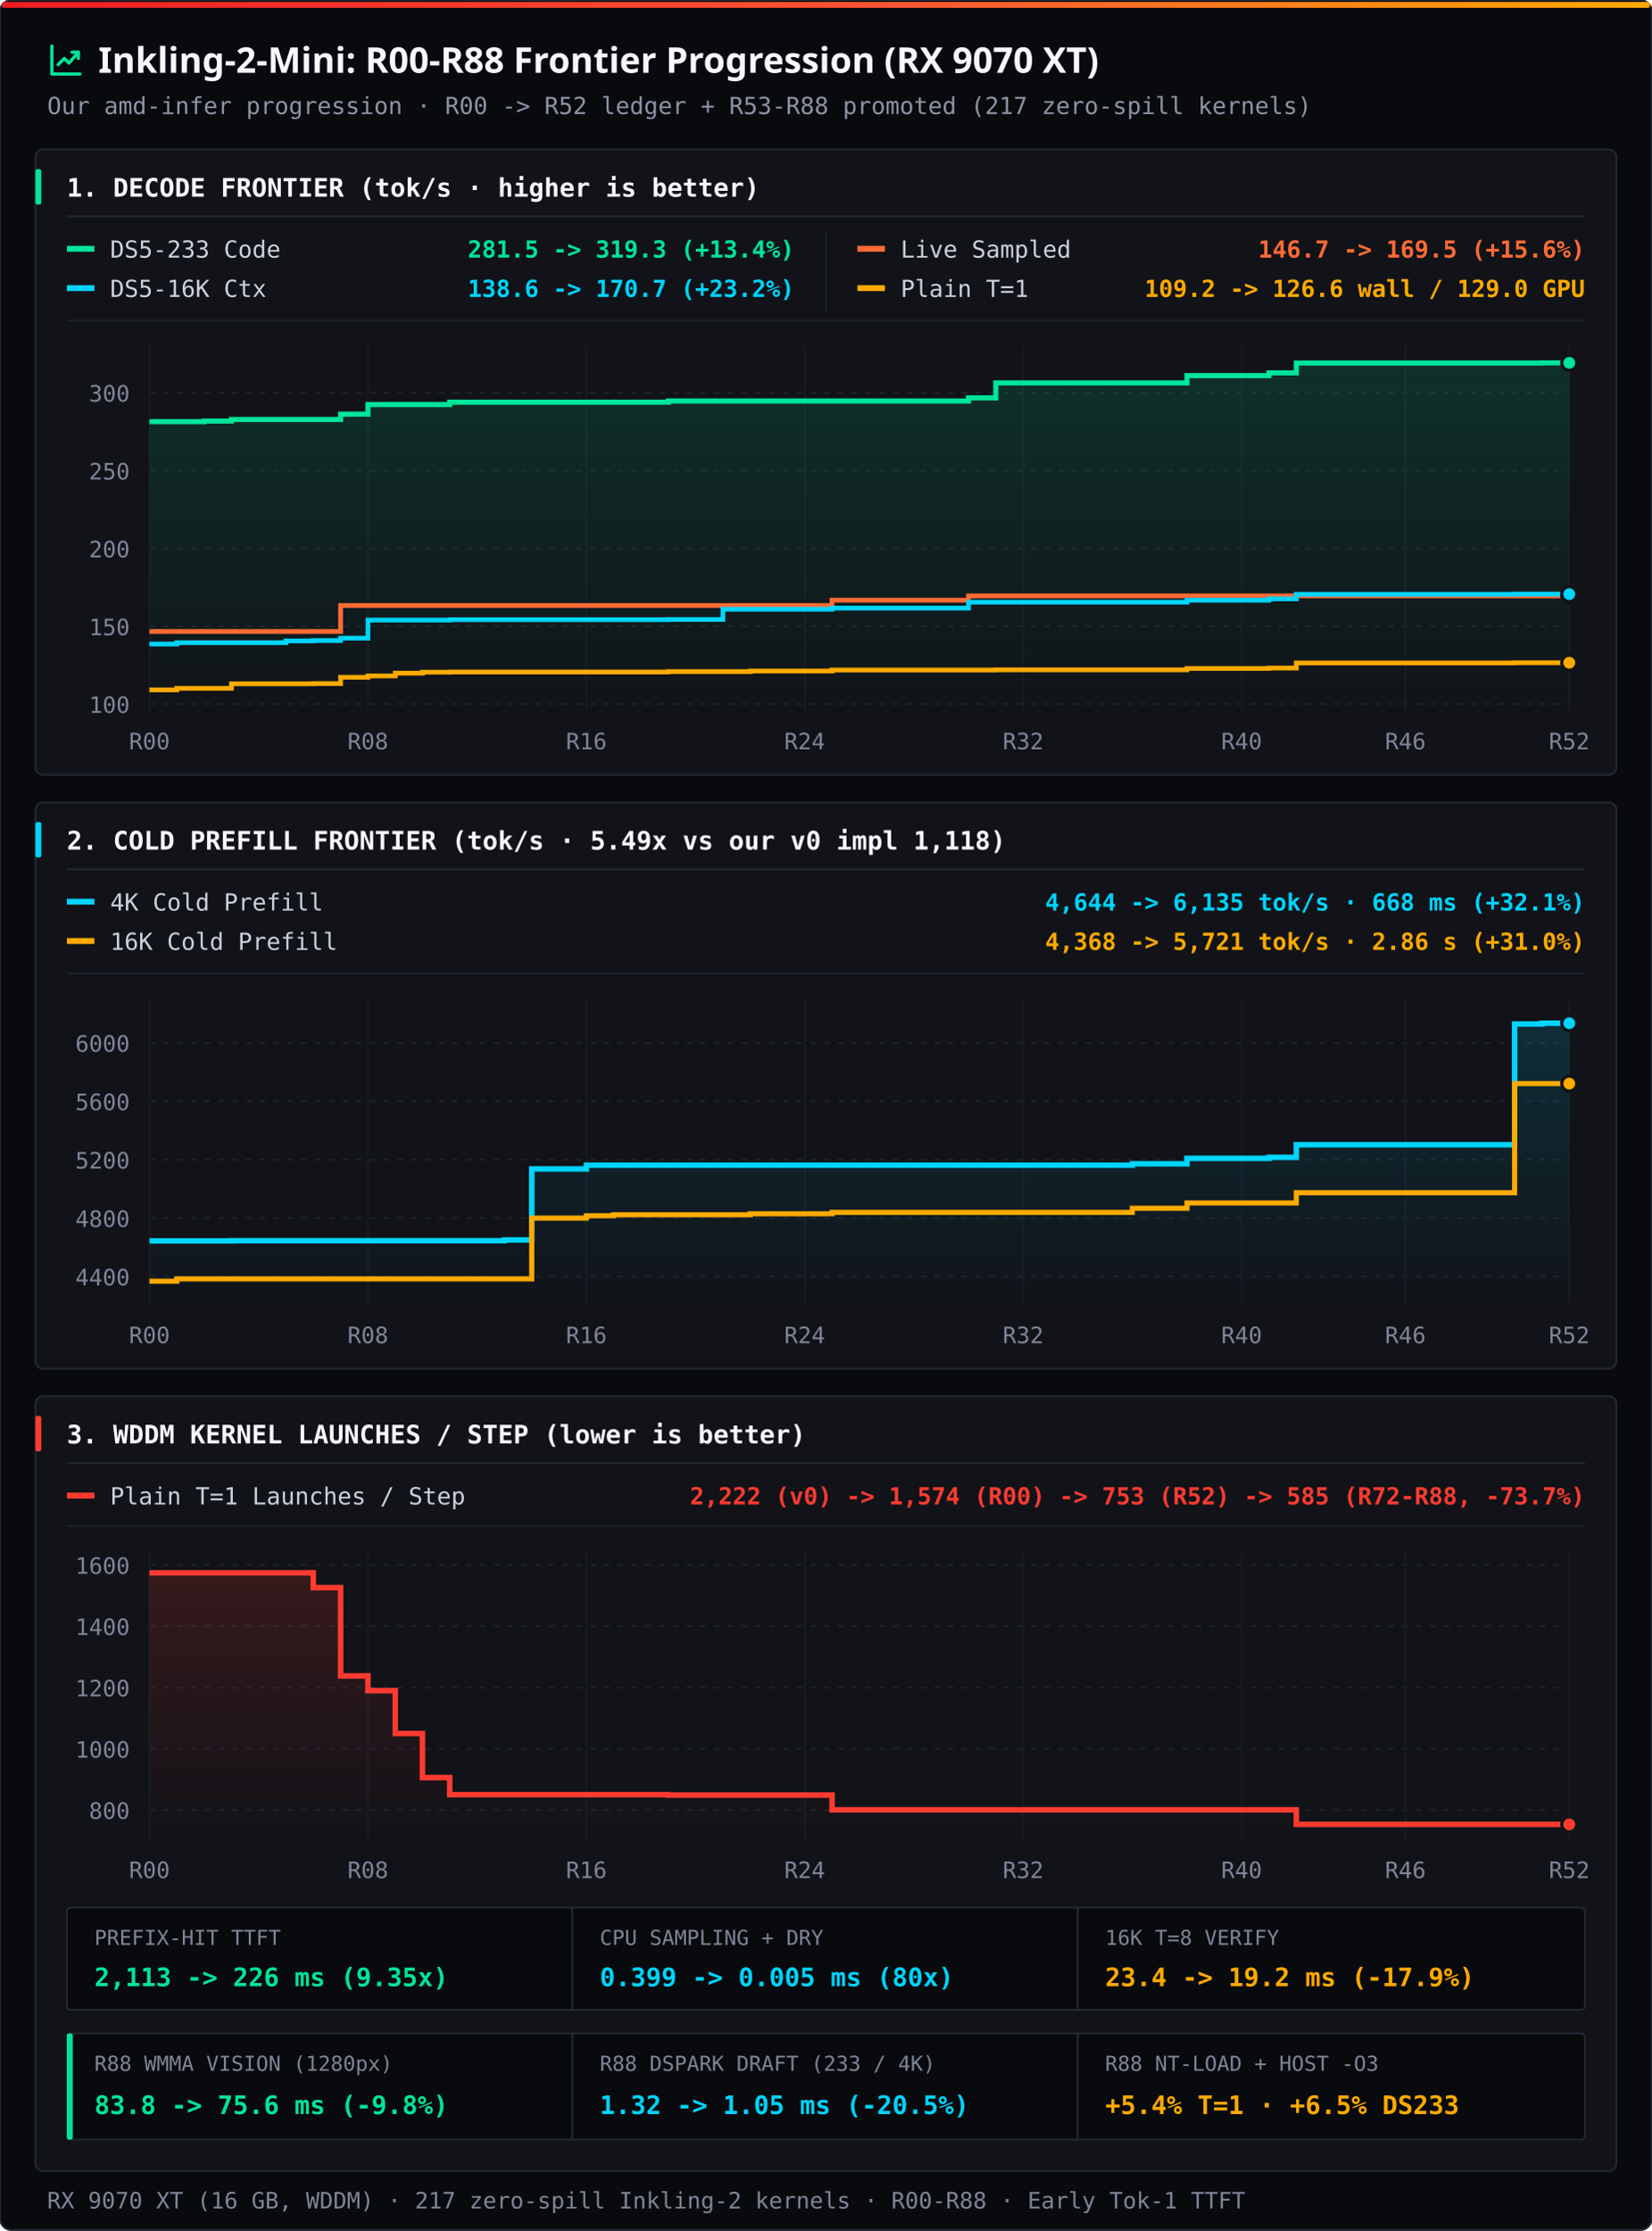
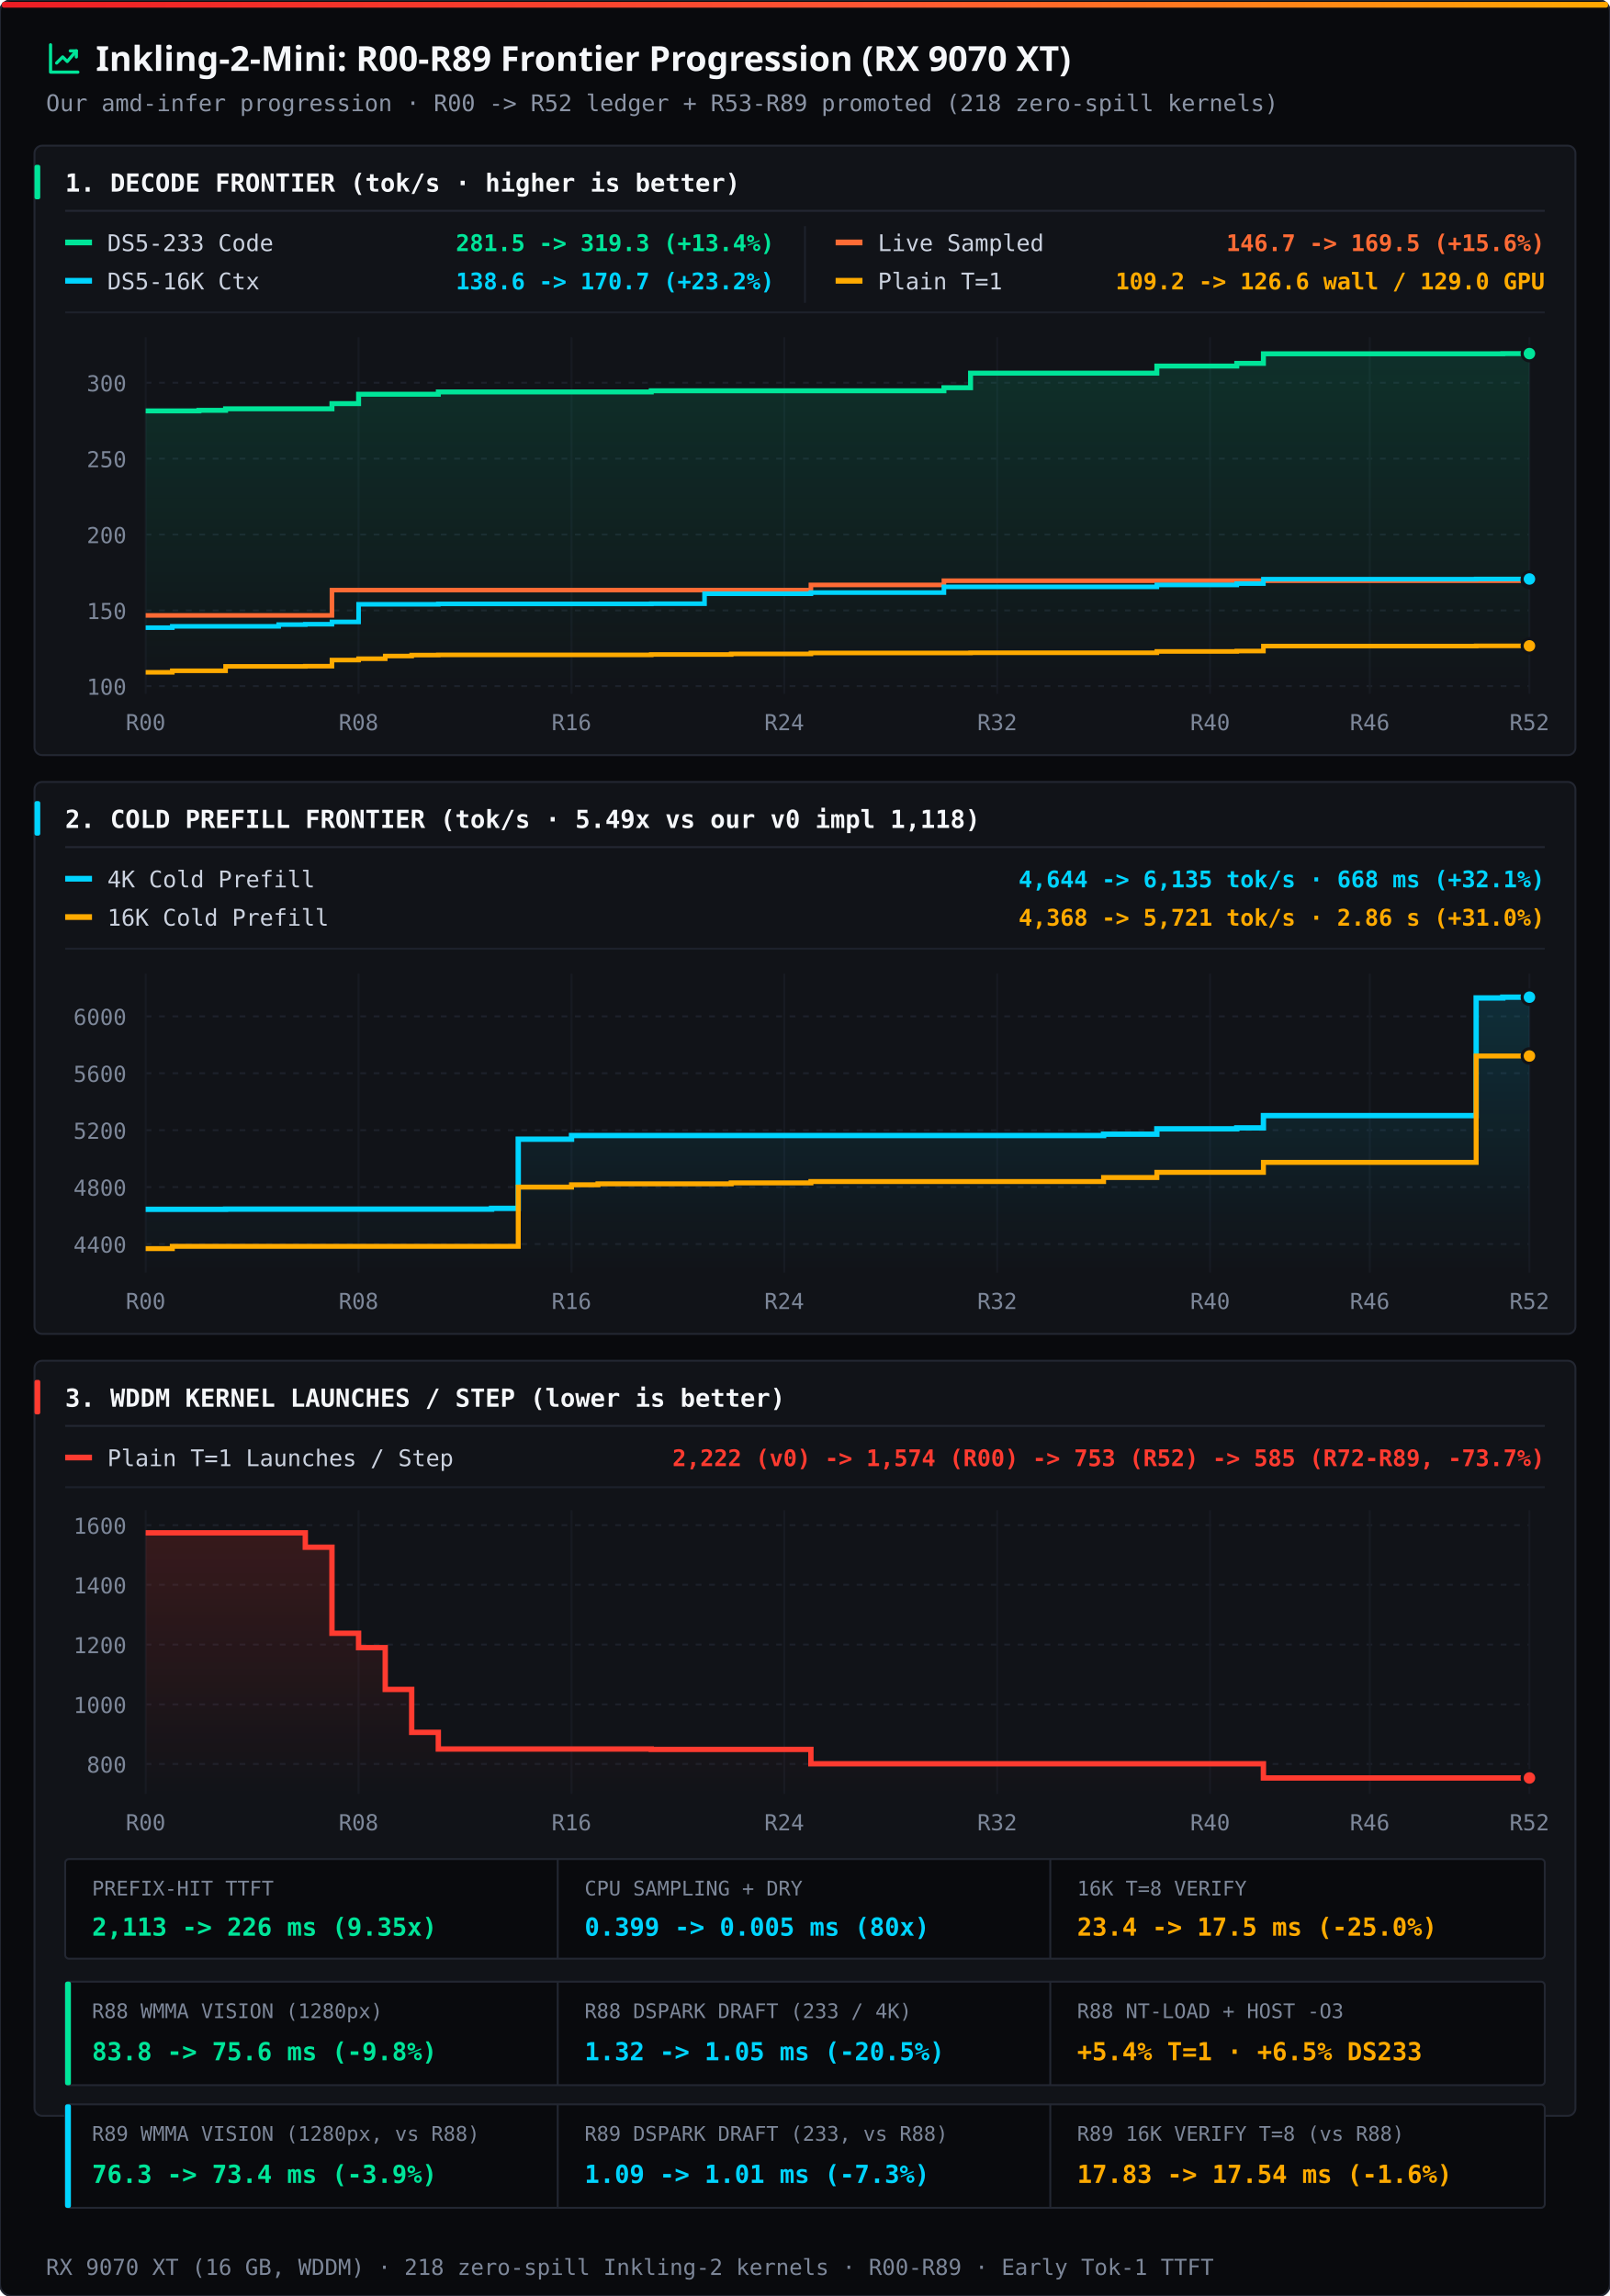
- <svg xmlns="http://www.w3.org/2000/svg" viewBox="0 0 840 1134" width="840" height="1134" role="img" aria-label="RX 9070 XT RDNA4 Inkling-2-Mini R00-R88 LLM Optimization Progression">
+ <svg xmlns="http://www.w3.org/2000/svg" viewBox="0 0 840 1198" width="840" height="1198" role="img" aria-label="RX 9070 XT RDNA4 Inkling-2-Mini R00-R89 LLM Optimization Progression">
  <defs>
    <linearGradient id="radeonBar" x1="0" y1="0" x2="1" y2="0">
      <stop offset="0%" stop-color="#ed1c24" />
      <stop offset="55%" stop-color="#ff5733" />
      <stop offset="100%" stop-color="#ffaa00" />
    </linearGradient>
    <linearGradient id="fillEm" x1="0" y1="0" x2="0" y2="1">
      <stop offset="0%" stop-color="#00e599" stop-opacity="0.14" />
      <stop offset="100%" stop-color="#00e599" stop-opacity="0.0" />
    </linearGradient>
    <linearGradient id="fillCy" x1="0" y1="0" x2="0" y2="1">
      <stop offset="0%" stop-color="#00d4ff" stop-opacity="0.14" />
      <stop offset="100%" stop-color="#00d4ff" stop-opacity="0.0" />
    </linearGradient>
    <linearGradient id="fillRd" x1="0" y1="0" x2="0" y2="1">
      <stop offset="0%" stop-color="#ff3b30" stop-opacity="0.16" />
      <stop offset="100%" stop-color="#ff3b30" stop-opacity="0.0" />
    </linearGradient>
  </defs>
-   <rect width="840" height="1134" rx="6" fill="#090a0d" stroke="#232732" stroke-width="1" />
+   <rect width="840" height="1198" rx="6" fill="#090a0d" stroke="#232732" stroke-width="1" />
  <rect x="1" y="1" width="838" height="3" rx="1" fill="url(#radeonBar)" />
  <g transform="translate(24.0,21.0) scale(0.7917)" fill="none" stroke="#00e599" stroke-width="2.1" stroke-linecap="round" stroke-linejoin="round">
    <path d="M3 3v18h18" />
    <path d="M7 15l4-4 3 3 6-7" />
    <path d="M16 7h4v4" />
  </g>
-   <text x="50" y="37" fill="#f5f7fa" font-size="18" font-weight="700" font-family="system-ui,Segoe UI,sans-serif">Inkling-2-Mini: R00-R88 Frontier Progression (RX 9070 XT)</text>
-   <text x="24" y="58" fill="#8c95a6" font-size="12" font-family="ui-monospace,Consolas,monospace">Our amd-infer progression · R00 -&gt; R52 ledger + R53-R88 promoted (217 zero-spill kernels)</text>
+   <text x="50" y="37" fill="#f5f7fa" font-size="18" font-weight="700" font-family="system-ui,Segoe UI,sans-serif">Inkling-2-Mini: R00-R89 Frontier Progression (RX 9070 XT)</text>
+   <text x="24" y="58" fill="#8c95a6" font-size="12" font-family="ui-monospace,Consolas,monospace">Our amd-infer progression · R00 -&gt; R52 ledger + R53-R89 promoted (218 zero-spill kernels)</text>
  <rect x="18" y="76" width="804" height="318" rx="4" fill="#111318" stroke="#232732" />
  <rect x="18" y="86" width="3" height="18" rx="1" fill="#00e599" />
  <text x="34" y="100" fill="#f5f7fa" font-size="13" font-weight="700" font-family="ui-monospace,Consolas,monospace">1. DECODE FRONTIER (tok/s · higher is better)</text>
  <line x1="34" y1="110" x2="806" y2="110" stroke="#232732" stroke-width="1" />
  <rect x="34" y="125" width="14" height="3" fill="#00e599" />
  <text x="56" y="131" fill="#cbd2df" font-size="12" font-family="ui-monospace,Consolas,monospace">DS5-233 Code</text>
  <text x="404" y="131" fill="#00e599" font-size="12" font-weight="700" text-anchor="end" font-family="ui-monospace,Consolas,monospace">281.5 -&gt; 319.3 (+13.4%)</text>
  <rect x="34" y="145" width="14" height="3" fill="#00d4ff" />
  <text x="56" y="151" fill="#cbd2df" font-size="12" font-family="ui-monospace,Consolas,monospace">DS5-16K Ctx</text>
  <text x="404" y="151" fill="#00d4ff" font-size="12" font-weight="700" text-anchor="end" font-family="ui-monospace,Consolas,monospace">138.6 -&gt; 170.7 (+23.2%)</text>
  <line x1="420" y1="118" x2="420" y2="158" stroke="#1d212b" stroke-width="1" />
  <rect x="436" y="125" width="14" height="3" fill="#ff6b35" />
  <text x="458" y="131" fill="#cbd2df" font-size="12" font-family="ui-monospace,Consolas,monospace">Live Sampled</text>
  <text x="806" y="131" fill="#ff6b35" font-size="12" font-weight="700" text-anchor="end" font-family="ui-monospace,Consolas,monospace">146.7 -&gt; 169.5 (+15.6%)</text>
  <rect x="436" y="145" width="14" height="3" fill="#ffaa00" />
  <text x="458" y="151" fill="#cbd2df" font-size="12" font-family="ui-monospace,Consolas,monospace">Plain T=1</text>
  <text x="806" y="151" fill="#ffaa00" font-size="12" font-weight="700" text-anchor="end" font-family="ui-monospace,Consolas,monospace">109.2 -&gt; 126.6 wall / 129.0 GPU</text>
  <line x1="34" y1="163" x2="806" y2="163" stroke="#1d212b" stroke-width="1" />
  <line x1="76" y1="358.0" x2="798" y2="358.0" stroke="#1d212b" stroke-width="1" stroke-dasharray="3,4" />
  <text x="66" y="362.5" fill="#7d8799" font-size="11.5" text-anchor="end" font-family="ui-monospace,Consolas,monospace">100</text>
  <line x1="76" y1="318.5" x2="798" y2="318.5" stroke="#1d212b" stroke-width="1" stroke-dasharray="3,4" />
  <text x="66" y="323.0" fill="#7d8799" font-size="11.5" text-anchor="end" font-family="ui-monospace,Consolas,monospace">150</text>
  <line x1="76" y1="278.9" x2="798" y2="278.9" stroke="#1d212b" stroke-width="1" stroke-dasharray="3,4" />
  <text x="66" y="283.4" fill="#7d8799" font-size="11.5" text-anchor="end" font-family="ui-monospace,Consolas,monospace">200</text>
  <line x1="76" y1="239.3" x2="798" y2="239.3" stroke="#1d212b" stroke-width="1" stroke-dasharray="3,4" />
  <text x="66" y="243.8" fill="#7d8799" font-size="11.5" text-anchor="end" font-family="ui-monospace,Consolas,monospace">250</text>
  <line x1="76" y1="199.7" x2="798" y2="199.7" stroke="#1d212b" stroke-width="1" stroke-dasharray="3,4" />
  <text x="66" y="204.2" fill="#7d8799" font-size="11.5" text-anchor="end" font-family="ui-monospace,Consolas,monospace">300</text>
  <line x1="76.0" y1="176" x2="76.0" y2="362" stroke="#171a22" stroke-width="1" />
  <text x="76.0" y="381" fill="#7d8799" font-size="11.5" text-anchor="middle" font-family="ui-monospace,Consolas,monospace">R00</text>
  <line x1="187.1" y1="176" x2="187.1" y2="362" stroke="#171a22" stroke-width="1" />
  <text x="187.1" y="381" fill="#7d8799" font-size="11.5" text-anchor="middle" font-family="ui-monospace,Consolas,monospace">R08</text>
  <line x1="298.2" y1="176" x2="298.2" y2="362" stroke="#171a22" stroke-width="1" />
  <text x="298.2" y="381" fill="#7d8799" font-size="11.5" text-anchor="middle" font-family="ui-monospace,Consolas,monospace">R16</text>
  <line x1="409.2" y1="176" x2="409.2" y2="362" stroke="#171a22" stroke-width="1" />
  <text x="409.2" y="381" fill="#7d8799" font-size="11.5" text-anchor="middle" font-family="ui-monospace,Consolas,monospace">R24</text>
  <line x1="520.3" y1="176" x2="520.3" y2="362" stroke="#171a22" stroke-width="1" />
  <text x="520.3" y="381" fill="#7d8799" font-size="11.5" text-anchor="middle" font-family="ui-monospace,Consolas,monospace">R32</text>
  <line x1="631.4" y1="176" x2="631.4" y2="362" stroke="#171a22" stroke-width="1" />
  <text x="631.4" y="381" fill="#7d8799" font-size="11.5" text-anchor="middle" font-family="ui-monospace,Consolas,monospace">R40</text>
  <line x1="714.7" y1="176" x2="714.7" y2="362" stroke="#171a22" stroke-width="1" />
  <text x="714.7" y="381" fill="#7d8799" font-size="11.5" text-anchor="middle" font-family="ui-monospace,Consolas,monospace">R46</text>
  <line x1="798.0" y1="176" x2="798.0" y2="362" stroke="#171a22" stroke-width="1" />
  <text x="798.0" y="381" fill="#7d8799" font-size="11.5" text-anchor="middle" font-family="ui-monospace,Consolas,monospace">R52</text>
  <path d="M 76.0 214.4 L 89.9 214.4 L 89.9 214.4 L 103.8 214.4 L 103.8 214.1 L 117.7 214.1 L 117.7 213.3 L 145.4 213.3 L 145.4 213.3 L 159.3 213.3 L 159.3 213.3 L 173.2 213.3 L 173.2 210.6 L 187.1 210.6 L 187.1 205.7 L 201.0 205.7 L 201.0 205.7 L 214.8 205.7 L 214.8 205.7 L 228.7 205.7 L 228.7 204.5 L 256.5 204.5 L 256.5 204.5 L 270.4 204.5 L 270.4 204.5 L 298.2 204.5 L 298.2 204.5 L 312.0 204.5 L 312.0 204.5 L 339.8 204.5 L 339.8 203.9 L 367.6 203.9 L 367.6 203.9 L 381.5 203.9 L 381.5 203.9 L 395.3 203.9 L 395.3 203.9 L 423.1 203.9 L 423.1 203.9 L 492.5 203.9 L 492.5 202.3 L 506.4 202.3 L 506.4 194.7 L 575.8 194.7 L 575.8 194.7 L 603.6 194.7 L 603.6 191.0 L 631.4 191.0 L 631.4 191.0 L 645.3 191.0 L 645.3 189.6 L 659.2 189.6 L 659.2 184.6 L 770.2 184.6 L 770.2 184.6 L 784.1 184.6 L 784.1 184.5 L 798.0 184.5 L 798.0 184.5 L 798.0 362.0 L 76.0 362.0 Z" fill="url(#fillEm)" />
  <path d="M 76.0 214.4 L 89.9 214.4 L 89.9 214.4 L 103.8 214.4 L 103.8 214.1 L 117.7 214.1 L 117.7 213.3 L 145.4 213.3 L 145.4 213.3 L 159.3 213.3 L 159.3 213.3 L 173.2 213.3 L 173.2 210.6 L 187.1 210.6 L 187.1 205.7 L 201.0 205.7 L 201.0 205.7 L 214.8 205.7 L 214.8 205.7 L 228.7 205.7 L 228.7 204.5 L 256.5 204.5 L 256.5 204.5 L 270.4 204.5 L 270.4 204.5 L 298.2 204.5 L 298.2 204.5 L 312.0 204.5 L 312.0 204.5 L 339.8 204.5 L 339.8 203.9 L 367.6 203.9 L 367.6 203.9 L 381.5 203.9 L 381.5 203.9 L 395.3 203.9 L 395.3 203.9 L 423.1 203.9 L 423.1 203.9 L 492.5 203.9 L 492.5 202.3 L 506.4 202.3 L 506.4 194.7 L 575.8 194.7 L 575.8 194.7 L 603.6 194.7 L 603.6 191.0 L 631.4 191.0 L 631.4 191.0 L 645.3 191.0 L 645.3 189.6 L 659.2 189.6 L 659.2 184.6 L 770.2 184.6 L 770.2 184.6 L 784.1 184.6 L 784.1 184.5 L 798.0 184.5 L 798.0 184.5" fill="none" stroke="#00e599" stroke-width="2.6" />
  <path d="M 76.0 321.1 L 89.9 321.1 L 89.9 321.1 L 103.8 321.1 L 103.8 321.1 L 145.4 321.1 L 145.4 321.1 L 173.2 321.1 L 173.2 307.9 L 228.7 307.9 L 228.7 307.9 L 395.3 307.9 L 395.3 307.9 L 423.1 307.9 L 423.1 305.2 L 492.5 305.2 L 492.5 303.0 L 506.4 303.0 L 506.4 303.0 L 603.6 303.0 L 603.6 303.0 L 645.3 303.0 L 645.3 303.0 L 784.1 303.0 L 784.1 303.0 L 798.0 303.0 L 798.0 303.0" fill="none" stroke="#ff6b35" stroke-width="2.4" />
  <path d="M 76.0 327.5 L 89.9 327.5 L 89.9 326.8 L 103.8 326.8 L 103.8 326.8 L 117.7 326.8 L 117.7 326.8 L 145.4 326.8 L 145.4 325.9 L 159.3 325.9 L 159.3 325.7 L 173.2 325.7 L 173.2 324.5 L 187.1 324.5 L 187.1 315.3 L 201.0 315.3 L 201.0 315.3 L 214.8 315.3 L 214.8 315.3 L 228.7 315.3 L 228.7 315.1 L 256.5 315.1 L 256.5 315.1 L 270.4 315.1 L 270.4 315.1 L 298.2 315.1 L 298.2 315.1 L 312.0 315.1 L 312.0 315.1 L 339.8 315.1 L 339.8 315.0 L 367.6 315.0 L 367.6 309.8 L 381.5 309.8 L 381.5 309.8 L 395.3 309.8 L 395.3 309.8 L 423.1 309.8 L 423.1 309.2 L 492.5 309.2 L 492.5 306.2 L 506.4 306.2 L 506.4 306.2 L 575.8 306.2 L 575.8 306.2 L 603.6 306.2 L 603.6 305.2 L 631.4 305.2 L 631.4 305.2 L 645.3 305.2 L 645.3 304.5 L 659.2 304.5 L 659.2 302.2 L 770.2 302.2 L 770.2 302.1 L 784.1 302.1 L 784.1 302.1 L 798.0 302.1 L 798.0 302.1" fill="none" stroke="#00d4ff" stroke-width="2.4" />
  <path d="M 76.0 350.8 L 89.9 350.8 L 89.9 350.0 L 103.8 350.0 L 103.8 350.0 L 117.7 350.0 L 117.7 347.7 L 145.4 347.7 L 145.4 347.7 L 159.3 347.7 L 159.3 347.6 L 173.2 347.6 L 173.2 344.4 L 187.1 344.4 L 187.1 343.7 L 201.0 343.7 L 201.0 342.3 L 214.8 342.3 L 214.8 341.8 L 228.7 341.8 L 228.7 341.7 L 256.5 341.7 L 256.5 341.7 L 270.4 341.7 L 270.4 341.7 L 298.2 341.7 L 298.2 341.7 L 312.0 341.7 L 312.0 341.7 L 339.8 341.7 L 339.8 341.5 L 367.6 341.5 L 367.6 341.5 L 381.5 341.5 L 381.5 341.2 L 395.3 341.2 L 395.3 341.2 L 423.1 341.2 L 423.1 340.7 L 492.5 340.7 L 492.5 340.7 L 506.4 340.7 L 506.4 340.6 L 575.8 340.6 L 575.8 340.6 L 603.6 340.6 L 603.6 339.9 L 631.4 339.9 L 631.4 339.9 L 645.3 339.9 L 645.3 339.7 L 659.2 339.7 L 659.2 337.1 L 770.2 337.1 L 770.2 337.0 L 784.1 337.0 L 784.1 337.0 L 798.0 337.0 L 798.0 337.0" fill="none" stroke="#ffaa00" stroke-width="2.4" />
  <circle cx="798.0" cy="184.5" r="3.8" fill="#00e599" stroke="#111318" stroke-width="1.6" />
  <circle cx="798.0" cy="303.0" r="3.8" fill="#ff6b35" stroke="#111318" stroke-width="1.6" />
  <circle cx="798.0" cy="302.1" r="3.8" fill="#00d4ff" stroke="#111318" stroke-width="1.6" />
  <circle cx="798.0" cy="337.0" r="3.8" fill="#ffaa00" stroke="#111318" stroke-width="1.6" />
  <rect x="18" y="408" width="804" height="288" rx="4" fill="#111318" stroke="#232732" />
  <rect x="18" y="418" width="3" height="18" rx="1" fill="#00d4ff" />
  <text x="34" y="432" fill="#f5f7fa" font-size="13" font-weight="700" font-family="ui-monospace,Consolas,monospace">2. COLD PREFILL FRONTIER (tok/s · 5.49x vs our v0 impl 1,118)</text>
  <line x1="34" y1="442" x2="806" y2="442" stroke="#232732" stroke-width="1" />
  <rect x="34" y="457" width="14" height="3" fill="#00d4ff" />
  <text x="56" y="463" fill="#cbd2df" font-size="12" font-family="ui-monospace,Consolas,monospace">4K Cold Prefill</text>
  <text x="806" y="463" fill="#00d4ff" font-size="12" font-weight="700" text-anchor="end" font-family="ui-monospace,Consolas,monospace">4,644 -&gt; 6,135 tok/s · 668 ms (+32.1%)</text>
  <rect x="34" y="477" width="14" height="3" fill="#ffaa00" />
  <text x="56" y="483" fill="#cbd2df" font-size="12" font-family="ui-monospace,Consolas,monospace">16K Cold Prefill</text>
  <text x="806" y="483" fill="#ffaa00" font-size="12" font-weight="700" text-anchor="end" font-family="ui-monospace,Consolas,monospace">4,368 -&gt; 5,721 tok/s · 2.86 s (+31.0%)</text>
  <line x1="34" y1="495" x2="806" y2="495" stroke="#1d212b" stroke-width="1" />
  <line x1="76" y1="649.1" x2="798" y2="649.1" stroke="#1d212b" stroke-width="1" stroke-dasharray="3,4" />
  <text x="66" y="653.6" fill="#7d8799" font-size="11.5" text-anchor="end" font-family="ui-monospace,Consolas,monospace">4400</text>
  <line x1="76" y1="619.4" x2="798" y2="619.4" stroke="#1d212b" stroke-width="1" stroke-dasharray="3,4" />
  <text x="66" y="623.9" fill="#7d8799" font-size="11.5" text-anchor="end" font-family="ui-monospace,Consolas,monospace">4800</text>
  <line x1="76" y1="589.7" x2="798" y2="589.7" stroke="#1d212b" stroke-width="1" stroke-dasharray="3,4" />
  <text x="66" y="594.2" fill="#7d8799" font-size="11.5" text-anchor="end" font-family="ui-monospace,Consolas,monospace">5200</text>
  <line x1="76" y1="560.0" x2="798" y2="560.0" stroke="#1d212b" stroke-width="1" stroke-dasharray="3,4" />
  <text x="66" y="564.5" fill="#7d8799" font-size="11.5" text-anchor="end" font-family="ui-monospace,Consolas,monospace">5600</text>
  <line x1="76" y1="530.3" x2="798" y2="530.3" stroke="#1d212b" stroke-width="1" stroke-dasharray="3,4" />
  <text x="66" y="534.8" fill="#7d8799" font-size="11.5" text-anchor="end" font-family="ui-monospace,Consolas,monospace">6000</text>
  <line x1="76.0" y1="508" x2="76.0" y2="664" stroke="#171a22" stroke-width="1" />
  <text x="76.0" y="683" fill="#7d8799" font-size="11.5" text-anchor="middle" font-family="ui-monospace,Consolas,monospace">R00</text>
  <line x1="187.1" y1="508" x2="187.1" y2="664" stroke="#171a22" stroke-width="1" />
  <text x="187.1" y="683" fill="#7d8799" font-size="11.5" text-anchor="middle" font-family="ui-monospace,Consolas,monospace">R08</text>
  <line x1="298.2" y1="508" x2="298.2" y2="664" stroke="#171a22" stroke-width="1" />
  <text x="298.2" y="683" fill="#7d8799" font-size="11.5" text-anchor="middle" font-family="ui-monospace,Consolas,monospace">R16</text>
  <line x1="409.2" y1="508" x2="409.2" y2="664" stroke="#171a22" stroke-width="1" />
  <text x="409.2" y="683" fill="#7d8799" font-size="11.5" text-anchor="middle" font-family="ui-monospace,Consolas,monospace">R24</text>
  <line x1="520.3" y1="508" x2="520.3" y2="664" stroke="#171a22" stroke-width="1" />
  <text x="520.3" y="683" fill="#7d8799" font-size="11.5" text-anchor="middle" font-family="ui-monospace,Consolas,monospace">R32</text>
  <line x1="631.4" y1="508" x2="631.4" y2="664" stroke="#171a22" stroke-width="1" />
  <text x="631.4" y="683" fill="#7d8799" font-size="11.5" text-anchor="middle" font-family="ui-monospace,Consolas,monospace">R40</text>
  <line x1="714.7" y1="508" x2="714.7" y2="664" stroke="#171a22" stroke-width="1" />
  <text x="714.7" y="683" fill="#7d8799" font-size="11.5" text-anchor="middle" font-family="ui-monospace,Consolas,monospace">R46</text>
  <line x1="798.0" y1="508" x2="798.0" y2="664" stroke="#171a22" stroke-width="1" />
  <text x="798.0" y="683" fill="#7d8799" font-size="11.5" text-anchor="middle" font-family="ui-monospace,Consolas,monospace">R52</text>
  <path d="M 76.0 631.0 L 89.9 631.0 L 89.9 631.0 L 103.8 631.0 L 103.8 631.0 L 117.7 631.0 L 117.7 630.9 L 145.4 630.9 L 145.4 630.9 L 159.3 630.9 L 159.3 630.9 L 173.2 630.9 L 173.2 630.9 L 187.1 630.9 L 187.1 630.9 L 201.0 630.9 L 201.0 630.9 L 214.8 630.9 L 214.8 630.9 L 228.7 630.9 L 228.7 630.9 L 256.5 630.9 L 256.5 630.5 L 270.4 630.5 L 270.4 594.4 L 298.2 594.4 L 298.2 592.5 L 312.0 592.5 L 312.0 592.5 L 339.8 592.5 L 339.8 592.5 L 367.6 592.5 L 367.6 592.5 L 381.5 592.5 L 381.5 592.5 L 395.3 592.5 L 395.3 592.5 L 423.1 592.5 L 423.1 592.5 L 492.5 592.5 L 492.5 592.5 L 506.4 592.5 L 506.4 592.5 L 575.8 592.5 L 575.8 591.8 L 603.6 591.8 L 603.6 589.0 L 631.4 589.0 L 631.4 589.0 L 645.3 589.0 L 645.3 588.5 L 659.2 588.5 L 659.2 582.1 L 770.2 582.1 L 770.2 520.7 L 784.1 520.7 L 784.1 520.3 L 798.0 520.3 L 798.0 520.3 L 798.0 664.0 L 76.0 664.0 Z" fill="url(#fillCy)" />
  <path d="M 76.0 631.0 L 89.9 631.0 L 89.9 631.0 L 103.8 631.0 L 103.8 631.0 L 117.7 631.0 L 117.7 630.9 L 145.4 630.9 L 145.4 630.9 L 159.3 630.9 L 159.3 630.9 L 173.2 630.9 L 173.2 630.9 L 187.1 630.9 L 187.1 630.9 L 201.0 630.9 L 201.0 630.9 L 214.8 630.9 L 214.8 630.9 L 228.7 630.9 L 228.7 630.9 L 256.5 630.9 L 256.5 630.5 L 270.4 630.5 L 270.4 594.4 L 298.2 594.4 L 298.2 592.5 L 312.0 592.5 L 312.0 592.5 L 339.8 592.5 L 339.8 592.5 L 367.6 592.5 L 367.6 592.5 L 381.5 592.5 L 381.5 592.5 L 395.3 592.5 L 395.3 592.5 L 423.1 592.5 L 423.1 592.5 L 492.5 592.5 L 492.5 592.5 L 506.4 592.5 L 506.4 592.5 L 575.8 592.5 L 575.8 591.8 L 603.6 591.8 L 603.6 589.0 L 631.4 589.0 L 631.4 589.0 L 645.3 589.0 L 645.3 588.5 L 659.2 588.5 L 659.2 582.1 L 770.2 582.1 L 770.2 520.7 L 784.1 520.7 L 784.1 520.3 L 798.0 520.3 L 798.0 520.3" fill="none" stroke="#00d4ff" stroke-width="2.8" />
  <path d="M 76.0 651.5 L 89.9 651.5 L 89.9 650.3 L 103.8 650.3 L 103.8 650.3 L 117.7 650.3 L 117.7 650.3 L 145.4 650.3 L 145.4 650.3 L 159.3 650.3 L 159.3 650.3 L 173.2 650.3 L 173.2 650.3 L 187.1 650.3 L 187.1 650.3 L 201.0 650.3 L 201.0 650.3 L 214.8 650.3 L 214.8 650.3 L 228.7 650.3 L 228.7 650.3 L 256.5 650.3 L 256.5 650.3 L 270.4 650.3 L 270.4 619.4 L 298.2 619.4 L 298.2 618.2 L 312.0 618.2 L 312.0 617.7 L 339.8 617.7 L 339.8 617.7 L 367.6 617.7 L 367.6 617.7 L 381.5 617.7 L 381.5 617.2 L 395.3 617.2 L 395.3 617.2 L 423.1 617.2 L 423.1 616.5 L 492.5 616.5 L 492.5 616.5 L 506.4 616.5 L 506.4 616.5 L 575.8 616.5 L 575.8 614.4 L 603.6 614.4 L 603.6 611.7 L 631.4 611.7 L 631.4 611.7 L 645.3 611.7 L 645.3 611.7 L 659.2 611.7 L 659.2 606.5 L 770.2 606.5 L 770.2 551.0 L 784.1 551.0 L 784.1 551.0 L 798.0 551.0 L 798.0 551.0" fill="none" stroke="#ffaa00" stroke-width="2.6" />
  <circle cx="798.0" cy="520.3" r="3.8" fill="#00d4ff" stroke="#111318" stroke-width="1.6" />
  <circle cx="798.0" cy="551.0" r="3.8" fill="#ffaa00" stroke="#111318" stroke-width="1.6" />
  <rect x="18" y="710" width="804" height="394" rx="4" fill="#111318" stroke="#232732" />
  <rect x="18" y="720" width="3" height="18" rx="1" fill="#ff3b30" />
  <text x="34" y="734" fill="#f5f7fa" font-size="13" font-weight="700" font-family="ui-monospace,Consolas,monospace">3. WDDM KERNEL LAUNCHES / STEP (lower is better)</text>
  <line x1="34" y1="744" x2="806" y2="744" stroke="#232732" stroke-width="1" />
  <rect x="34" y="759" width="14" height="3" fill="#ff3b30" />
  <text x="56" y="765" fill="#cbd2df" font-size="12" font-family="ui-monospace,Consolas,monospace">Plain T=1 Launches / Step</text>
-   <text x="806" y="765" fill="#ff3b30" font-size="12" font-weight="700" text-anchor="end" font-family="ui-monospace,Consolas,monospace">2,222 (v0) -&gt; 1,574 (R00) -&gt; 753 (R52) -&gt; 585 (R72-R88, -73.7%)</text>
+   <text x="806" y="765" fill="#ff3b30" font-size="12" font-weight="700" text-anchor="end" font-family="ui-monospace,Consolas,monospace">2,222 (v0) -&gt; 1,574 (R00) -&gt; 753 (R52) -&gt; 585 (R72-R89, -73.7%)</text>
  <line x1="34" y1="776" x2="806" y2="776" stroke="#1d212b" stroke-width="1" />
  <line x1="76" y1="920.4" x2="798" y2="920.4" stroke="#1d212b" stroke-width="1" stroke-dasharray="3,4" />
  <text x="66" y="924.9" fill="#7d8799" font-size="11.5" text-anchor="end" font-family="ui-monospace,Consolas,monospace">800</text>
  <line x1="76" y1="889.3" x2="798" y2="889.3" stroke="#1d212b" stroke-width="1" stroke-dasharray="3,4" />
  <text x="66" y="893.8" fill="#7d8799" font-size="11.5" text-anchor="end" font-family="ui-monospace,Consolas,monospace">1000</text>
  <line x1="76" y1="858.1" x2="798" y2="858.1" stroke="#1d212b" stroke-width="1" stroke-dasharray="3,4" />
  <text x="66" y="862.6" fill="#7d8799" font-size="11.5" text-anchor="end" font-family="ui-monospace,Consolas,monospace">1200</text>
  <line x1="76" y1="826.9" x2="798" y2="826.9" stroke="#1d212b" stroke-width="1" stroke-dasharray="3,4" />
  <text x="66" y="831.4" fill="#7d8799" font-size="11.5" text-anchor="end" font-family="ui-monospace,Consolas,monospace">1400</text>
  <line x1="76" y1="795.8" x2="798" y2="795.8" stroke="#1d212b" stroke-width="1" stroke-dasharray="3,4" />
  <text x="66" y="800.3" fill="#7d8799" font-size="11.5" text-anchor="end" font-family="ui-monospace,Consolas,monospace">1600</text>
  <line x1="76.0" y1="788" x2="76.0" y2="936" stroke="#171a22" stroke-width="1" />
  <text x="76.0" y="955" fill="#7d8799" font-size="11.5" text-anchor="middle" font-family="ui-monospace,Consolas,monospace">R00</text>
  <line x1="187.1" y1="788" x2="187.1" y2="936" stroke="#171a22" stroke-width="1" />
  <text x="187.1" y="955" fill="#7d8799" font-size="11.5" text-anchor="middle" font-family="ui-monospace,Consolas,monospace">R08</text>
  <line x1="298.2" y1="788" x2="298.2" y2="936" stroke="#171a22" stroke-width="1" />
  <text x="298.2" y="955" fill="#7d8799" font-size="11.5" text-anchor="middle" font-family="ui-monospace,Consolas,monospace">R16</text>
  <line x1="409.2" y1="788" x2="409.2" y2="936" stroke="#171a22" stroke-width="1" />
  <text x="409.2" y="955" fill="#7d8799" font-size="11.5" text-anchor="middle" font-family="ui-monospace,Consolas,monospace">R24</text>
  <line x1="520.3" y1="788" x2="520.3" y2="936" stroke="#171a22" stroke-width="1" />
  <text x="520.3" y="955" fill="#7d8799" font-size="11.5" text-anchor="middle" font-family="ui-monospace,Consolas,monospace">R32</text>
  <line x1="631.4" y1="788" x2="631.4" y2="936" stroke="#171a22" stroke-width="1" />
  <text x="631.4" y="955" fill="#7d8799" font-size="11.5" text-anchor="middle" font-family="ui-monospace,Consolas,monospace">R40</text>
  <line x1="714.7" y1="788" x2="714.7" y2="936" stroke="#171a22" stroke-width="1" />
  <text x="714.7" y="955" fill="#7d8799" font-size="11.5" text-anchor="middle" font-family="ui-monospace,Consolas,monospace">R46</text>
  <line x1="798.0" y1="788" x2="798.0" y2="936" stroke="#171a22" stroke-width="1" />
  <text x="798.0" y="955" fill="#7d8799" font-size="11.5" text-anchor="middle" font-family="ui-monospace,Consolas,monospace">R52</text>
  <path d="M 76.0 799.8 L 89.9 799.8 L 89.9 799.8 L 103.8 799.8 L 103.8 799.8 L 117.7 799.8 L 117.7 799.8 L 145.4 799.8 L 145.4 799.8 L 159.3 799.8 L 159.3 807.3 L 173.2 807.3 L 173.2 852.2 L 187.1 852.2 L 187.1 859.7 L 201.0 859.7 L 201.0 881.5 L 214.8 881.5 L 214.8 903.9 L 228.7 903.9 L 228.7 912.6 L 256.5 912.6 L 256.5 912.6 L 270.4 912.6 L 270.4 912.6 L 298.2 912.6 L 298.2 912.6 L 312.0 912.6 L 312.0 912.6 L 339.8 912.6 L 339.8 912.8 L 367.6 912.8 L 367.6 912.8 L 381.5 912.8 L 381.5 912.8 L 395.3 912.8 L 395.3 912.8 L 423.1 912.8 L 423.1 920.3 L 492.5 920.3 L 492.5 920.3 L 506.4 920.3 L 506.4 920.3 L 575.8 920.3 L 575.8 920.3 L 603.6 920.3 L 603.6 920.3 L 631.4 920.3 L 631.4 920.3 L 645.3 920.3 L 645.3 920.3 L 659.2 920.3 L 659.2 927.7 L 770.2 927.7 L 770.2 927.7 L 784.1 927.7 L 784.1 927.7 L 798.0 927.7 L 798.0 927.7 L 798.0 936.0 L 76.0 936.0 Z" fill="url(#fillRd)" />
  <path d="M 76.0 799.8 L 89.9 799.8 L 89.9 799.8 L 103.8 799.8 L 103.8 799.8 L 117.7 799.8 L 117.7 799.8 L 145.4 799.8 L 145.4 799.8 L 159.3 799.8 L 159.3 807.3 L 173.2 807.3 L 173.2 852.2 L 187.1 852.2 L 187.1 859.7 L 201.0 859.7 L 201.0 881.5 L 214.8 881.5 L 214.8 903.9 L 228.7 903.9 L 228.7 912.6 L 256.5 912.6 L 256.5 912.6 L 270.4 912.6 L 270.4 912.6 L 298.2 912.6 L 298.2 912.6 L 312.0 912.6 L 312.0 912.6 L 339.8 912.6 L 339.8 912.8 L 367.6 912.8 L 367.6 912.8 L 381.5 912.8 L 381.5 912.8 L 395.3 912.8 L 395.3 912.8 L 423.1 912.8 L 423.1 920.3 L 492.5 920.3 L 492.5 920.3 L 506.4 920.3 L 506.4 920.3 L 575.8 920.3 L 575.8 920.3 L 603.6 920.3 L 603.6 920.3 L 631.4 920.3 L 631.4 920.3 L 645.3 920.3 L 645.3 920.3 L 659.2 920.3 L 659.2 927.7 L 770.2 927.7 L 770.2 927.7 L 784.1 927.7 L 784.1 927.7 L 798.0 927.7 L 798.0 927.7" fill="none" stroke="#ff3b30" stroke-width="2.8" />
  <circle cx="798.0" cy="927.7" r="3.8" fill="#ff3b30" stroke="#111318" stroke-width="1.6" />
  <rect x="34" y="970" width="772" height="52" rx="2" fill="#090a0d" stroke="#232732" />
  <line x1="291" y1="970" x2="291" y2="1022" stroke="#232732" />
  <line x1="548" y1="970" x2="548" y2="1022" stroke="#232732" />
  <text x="48" y="989" fill="#7d8799" font-size="10.5" font-family="ui-monospace,Consolas,monospace">PREFIX-HIT TTFT</text>
  <text x="48" y="1010" fill="#00e599" font-size="13" font-weight="700" font-family="ui-monospace,Consolas,monospace">2,113 -&gt; 226 ms (9.35x)</text>
  <text x="305" y="989" fill="#7d8799" font-size="10.5" font-family="ui-monospace,Consolas,monospace">CPU SAMPLING + DRY</text>
  <text x="305" y="1010" fill="#00d4ff" font-size="13" font-weight="700" font-family="ui-monospace,Consolas,monospace">0.399 -&gt; 0.005 ms (80x)</text>
  <text x="562" y="989" fill="#7d8799" font-size="10.5" font-family="ui-monospace,Consolas,monospace">16K T=8 VERIFY</text>
-   <text x="562" y="1010" fill="#ffaa00" font-size="13" font-weight="700" font-family="ui-monospace,Consolas,monospace">23.4 -&gt; 19.2 ms (-17.9%)</text>
+   <text x="562" y="1010" fill="#ffaa00" font-size="13" font-weight="700" font-family="ui-monospace,Consolas,monospace">23.4 -&gt; 17.5 ms (-25.0%)</text>
  <rect x="34" y="1034" width="772" height="54" rx="2" fill="#090a0d" stroke="#232732" />
  <rect x="34" y="1034" width="3" height="54" rx="1" fill="#00e599" />
  <line x1="291" y1="1034" x2="291" y2="1088" stroke="#232732" />
  <line x1="548" y1="1034" x2="548" y2="1088" stroke="#232732" />
  <text x="48" y="1053" fill="#7d8799" font-size="10.5" font-family="ui-monospace,Consolas,monospace">R88 WMMA VISION (1280px)</text>
  <text x="48" y="1075" fill="#00e599" font-size="13" font-weight="700" font-family="ui-monospace,Consolas,monospace">83.8 -&gt; 75.6 ms (-9.8%)</text>
  <text x="305" y="1053" fill="#7d8799" font-size="10.5" font-family="ui-monospace,Consolas,monospace">R88 DSPARK DRAFT (233 / 4K)</text>
  <text x="305" y="1075" fill="#00d4ff" font-size="13" font-weight="700" font-family="ui-monospace,Consolas,monospace">1.32 -&gt; 1.05 ms (-20.5%)</text>
  <text x="562" y="1053" fill="#7d8799" font-size="10.5" font-family="ui-monospace,Consolas,monospace">R88 NT-LOAD + HOST -O3</text>
  <text x="562" y="1075" fill="#ffaa00" font-size="13" font-weight="700" font-family="ui-monospace,Consolas,monospace">+5.4% T=1 · +6.5% DS233</text>
-   <text x="24" y="1123" fill="#7d8799" font-size="11.5" font-family="ui-monospace,Consolas,monospace">RX 9070 XT (16 GB, WDDM) · 217 zero-spill Inkling-2 kernels · R00-R88 · Early Tok-1 TTFT</text>
+   <rect x="34" y="1098" width="772" height="54" rx="2" fill="#090a0d" stroke="#232732" />
+   <rect x="34" y="1098" width="3" height="54" rx="1" fill="#00d4ff" />
+   <line x1="291" y1="1098" x2="291" y2="1152" stroke="#232732" />
+   <line x1="548" y1="1098" x2="548" y2="1152" stroke="#232732" />
+   <text x="48" y="1117" fill="#7d8799" font-size="10.5" font-family="ui-monospace,Consolas,monospace">R89 WMMA VISION (1280px, vs R88)</text>
+   <text x="48" y="1139" fill="#00e599" font-size="13" font-weight="700" font-family="ui-monospace,Consolas,monospace">76.3 -&gt; 73.4 ms (-3.9%)</text>
+   <text x="305" y="1117" fill="#7d8799" font-size="10.5" font-family="ui-monospace,Consolas,monospace">R89 DSPARK DRAFT (233, vs R88)</text>
+   <text x="305" y="1139" fill="#00d4ff" font-size="13" font-weight="700" font-family="ui-monospace,Consolas,monospace">1.09 -&gt; 1.01 ms (-7.3%)</text>
+   <text x="562" y="1117" fill="#7d8799" font-size="10.5" font-family="ui-monospace,Consolas,monospace">R89 16K VERIFY T=8 (vs R88)</text>
+   <text x="562" y="1139" fill="#ffaa00" font-size="13" font-weight="700" font-family="ui-monospace,Consolas,monospace">17.83 -&gt; 17.54 ms (-1.6%)</text>
+   <text x="24" y="1187" fill="#7d8799" font-size="11.5" font-family="ui-monospace,Consolas,monospace">RX 9070 XT (16 GB, WDDM) · 218 zero-spill Inkling-2 kernels · R00-R89 · Early Tok-1 TTFT</text>
</svg>
